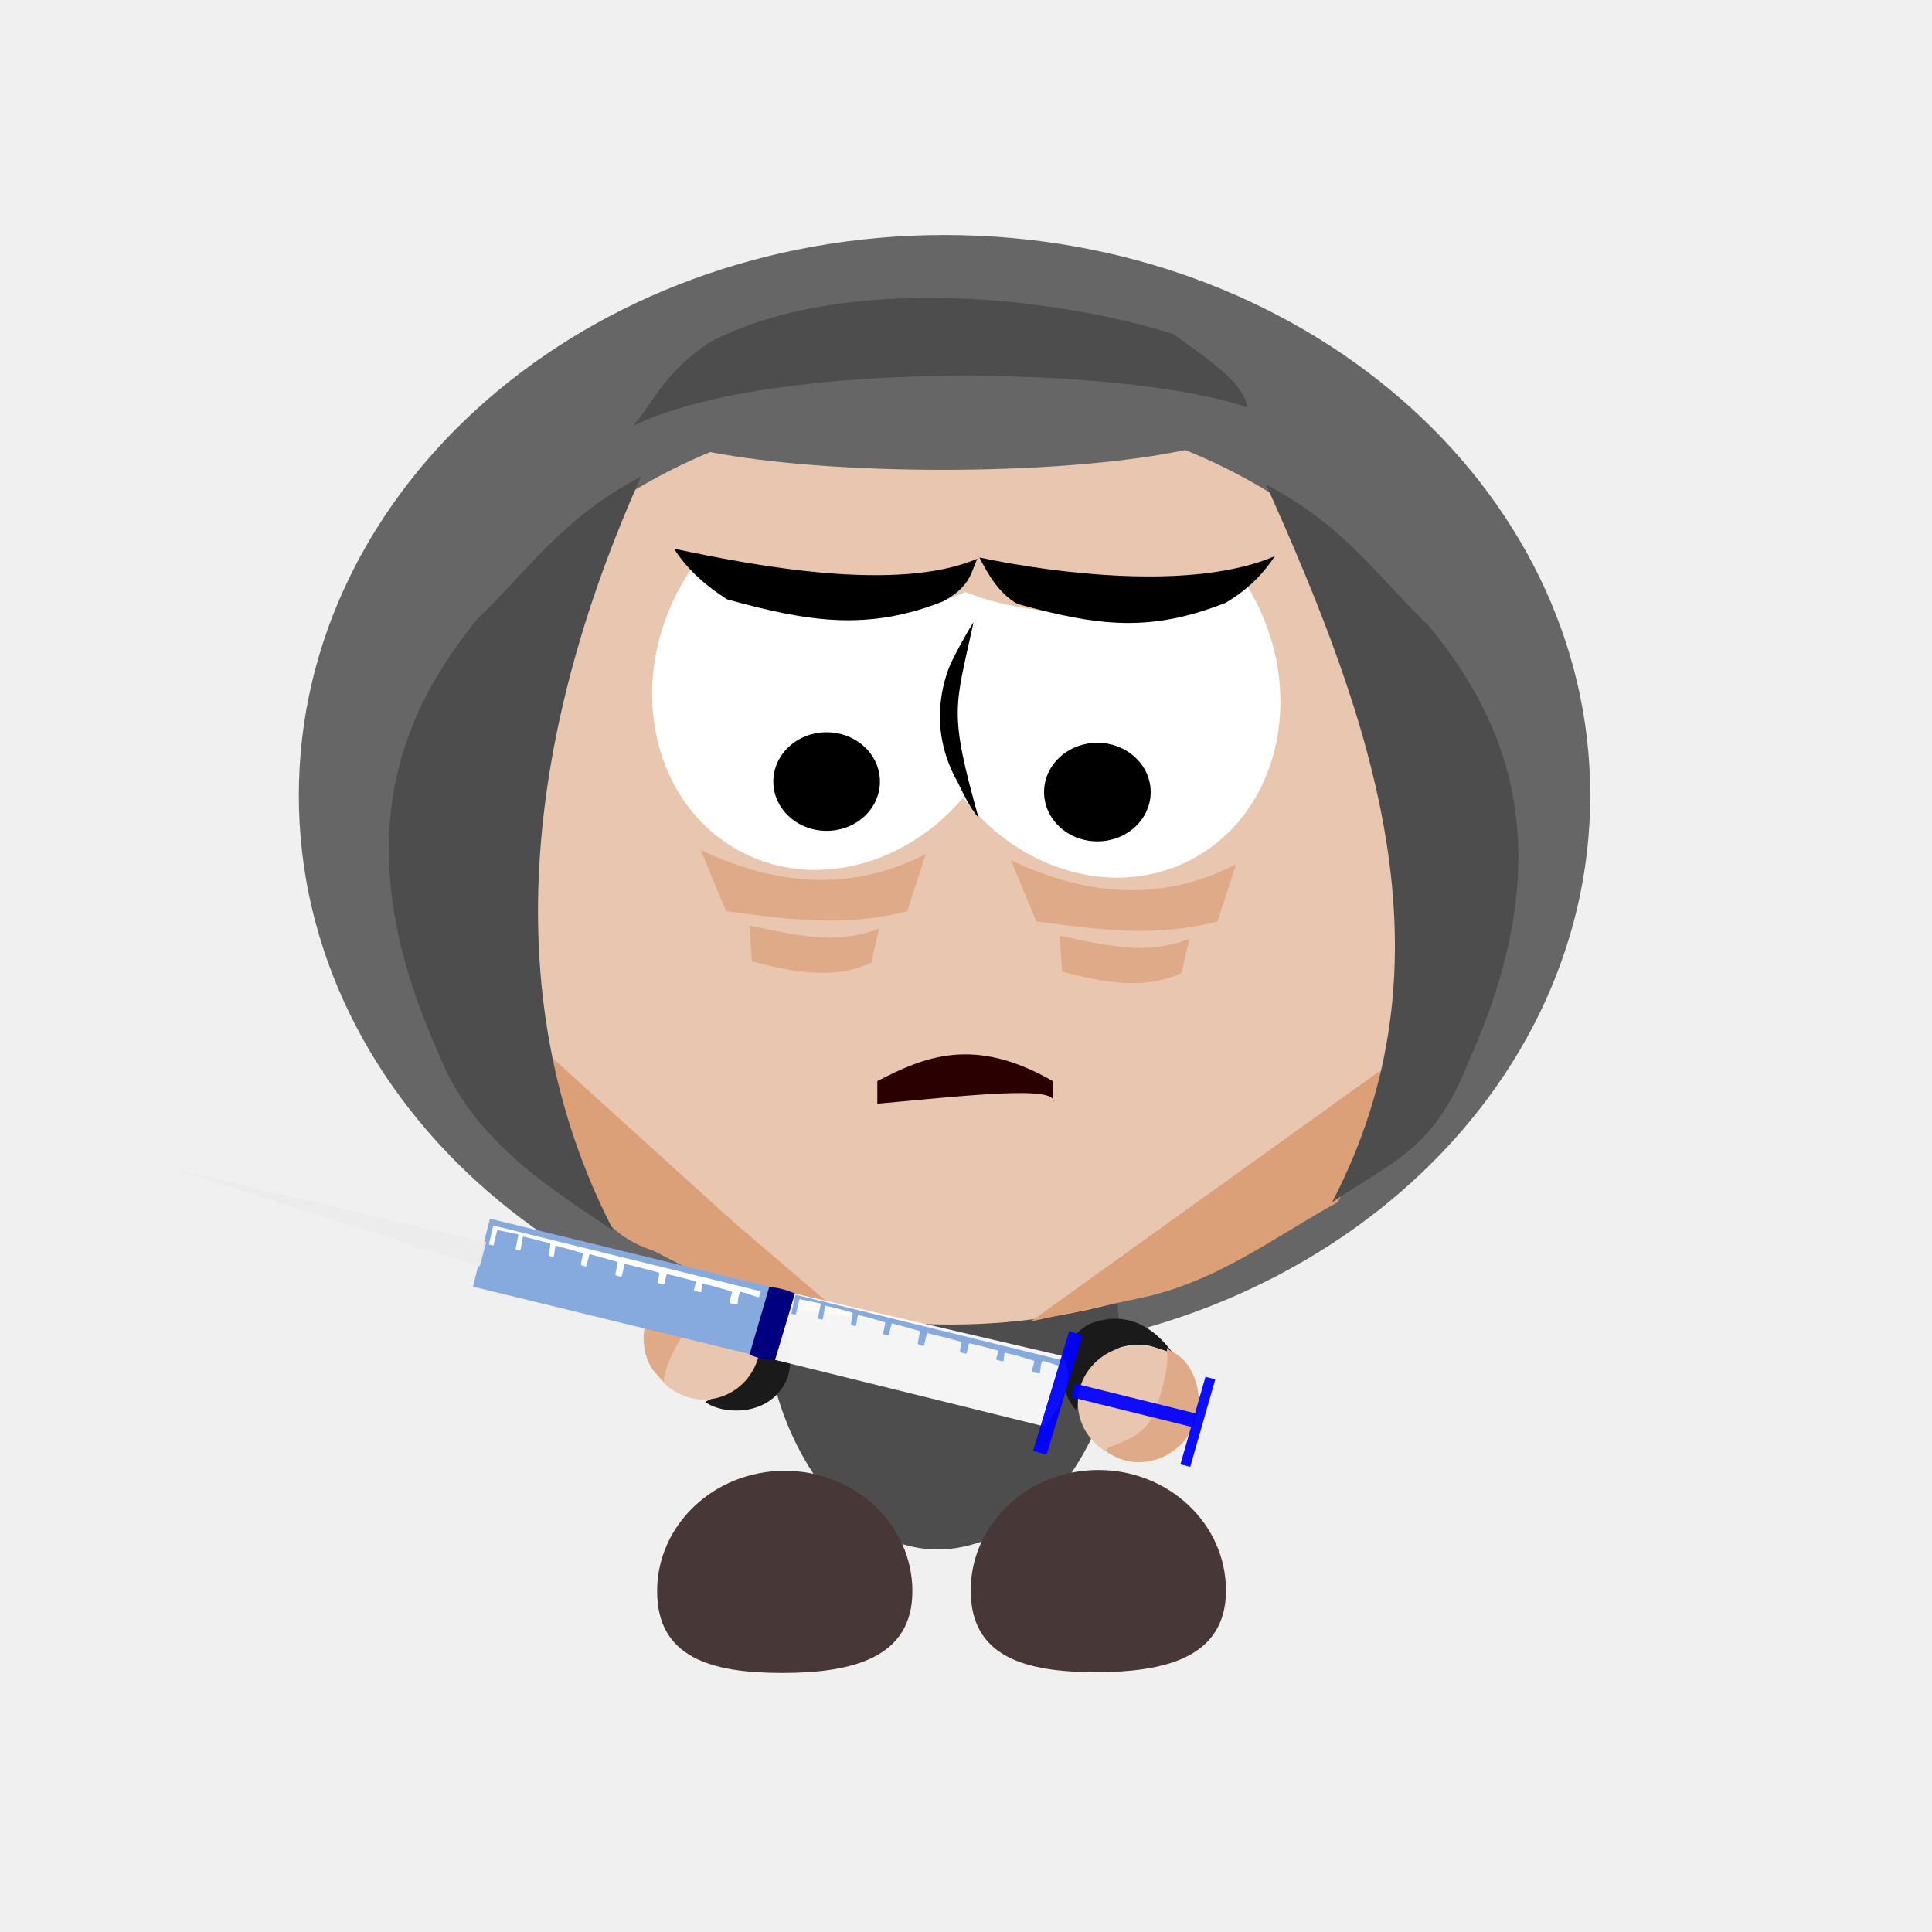
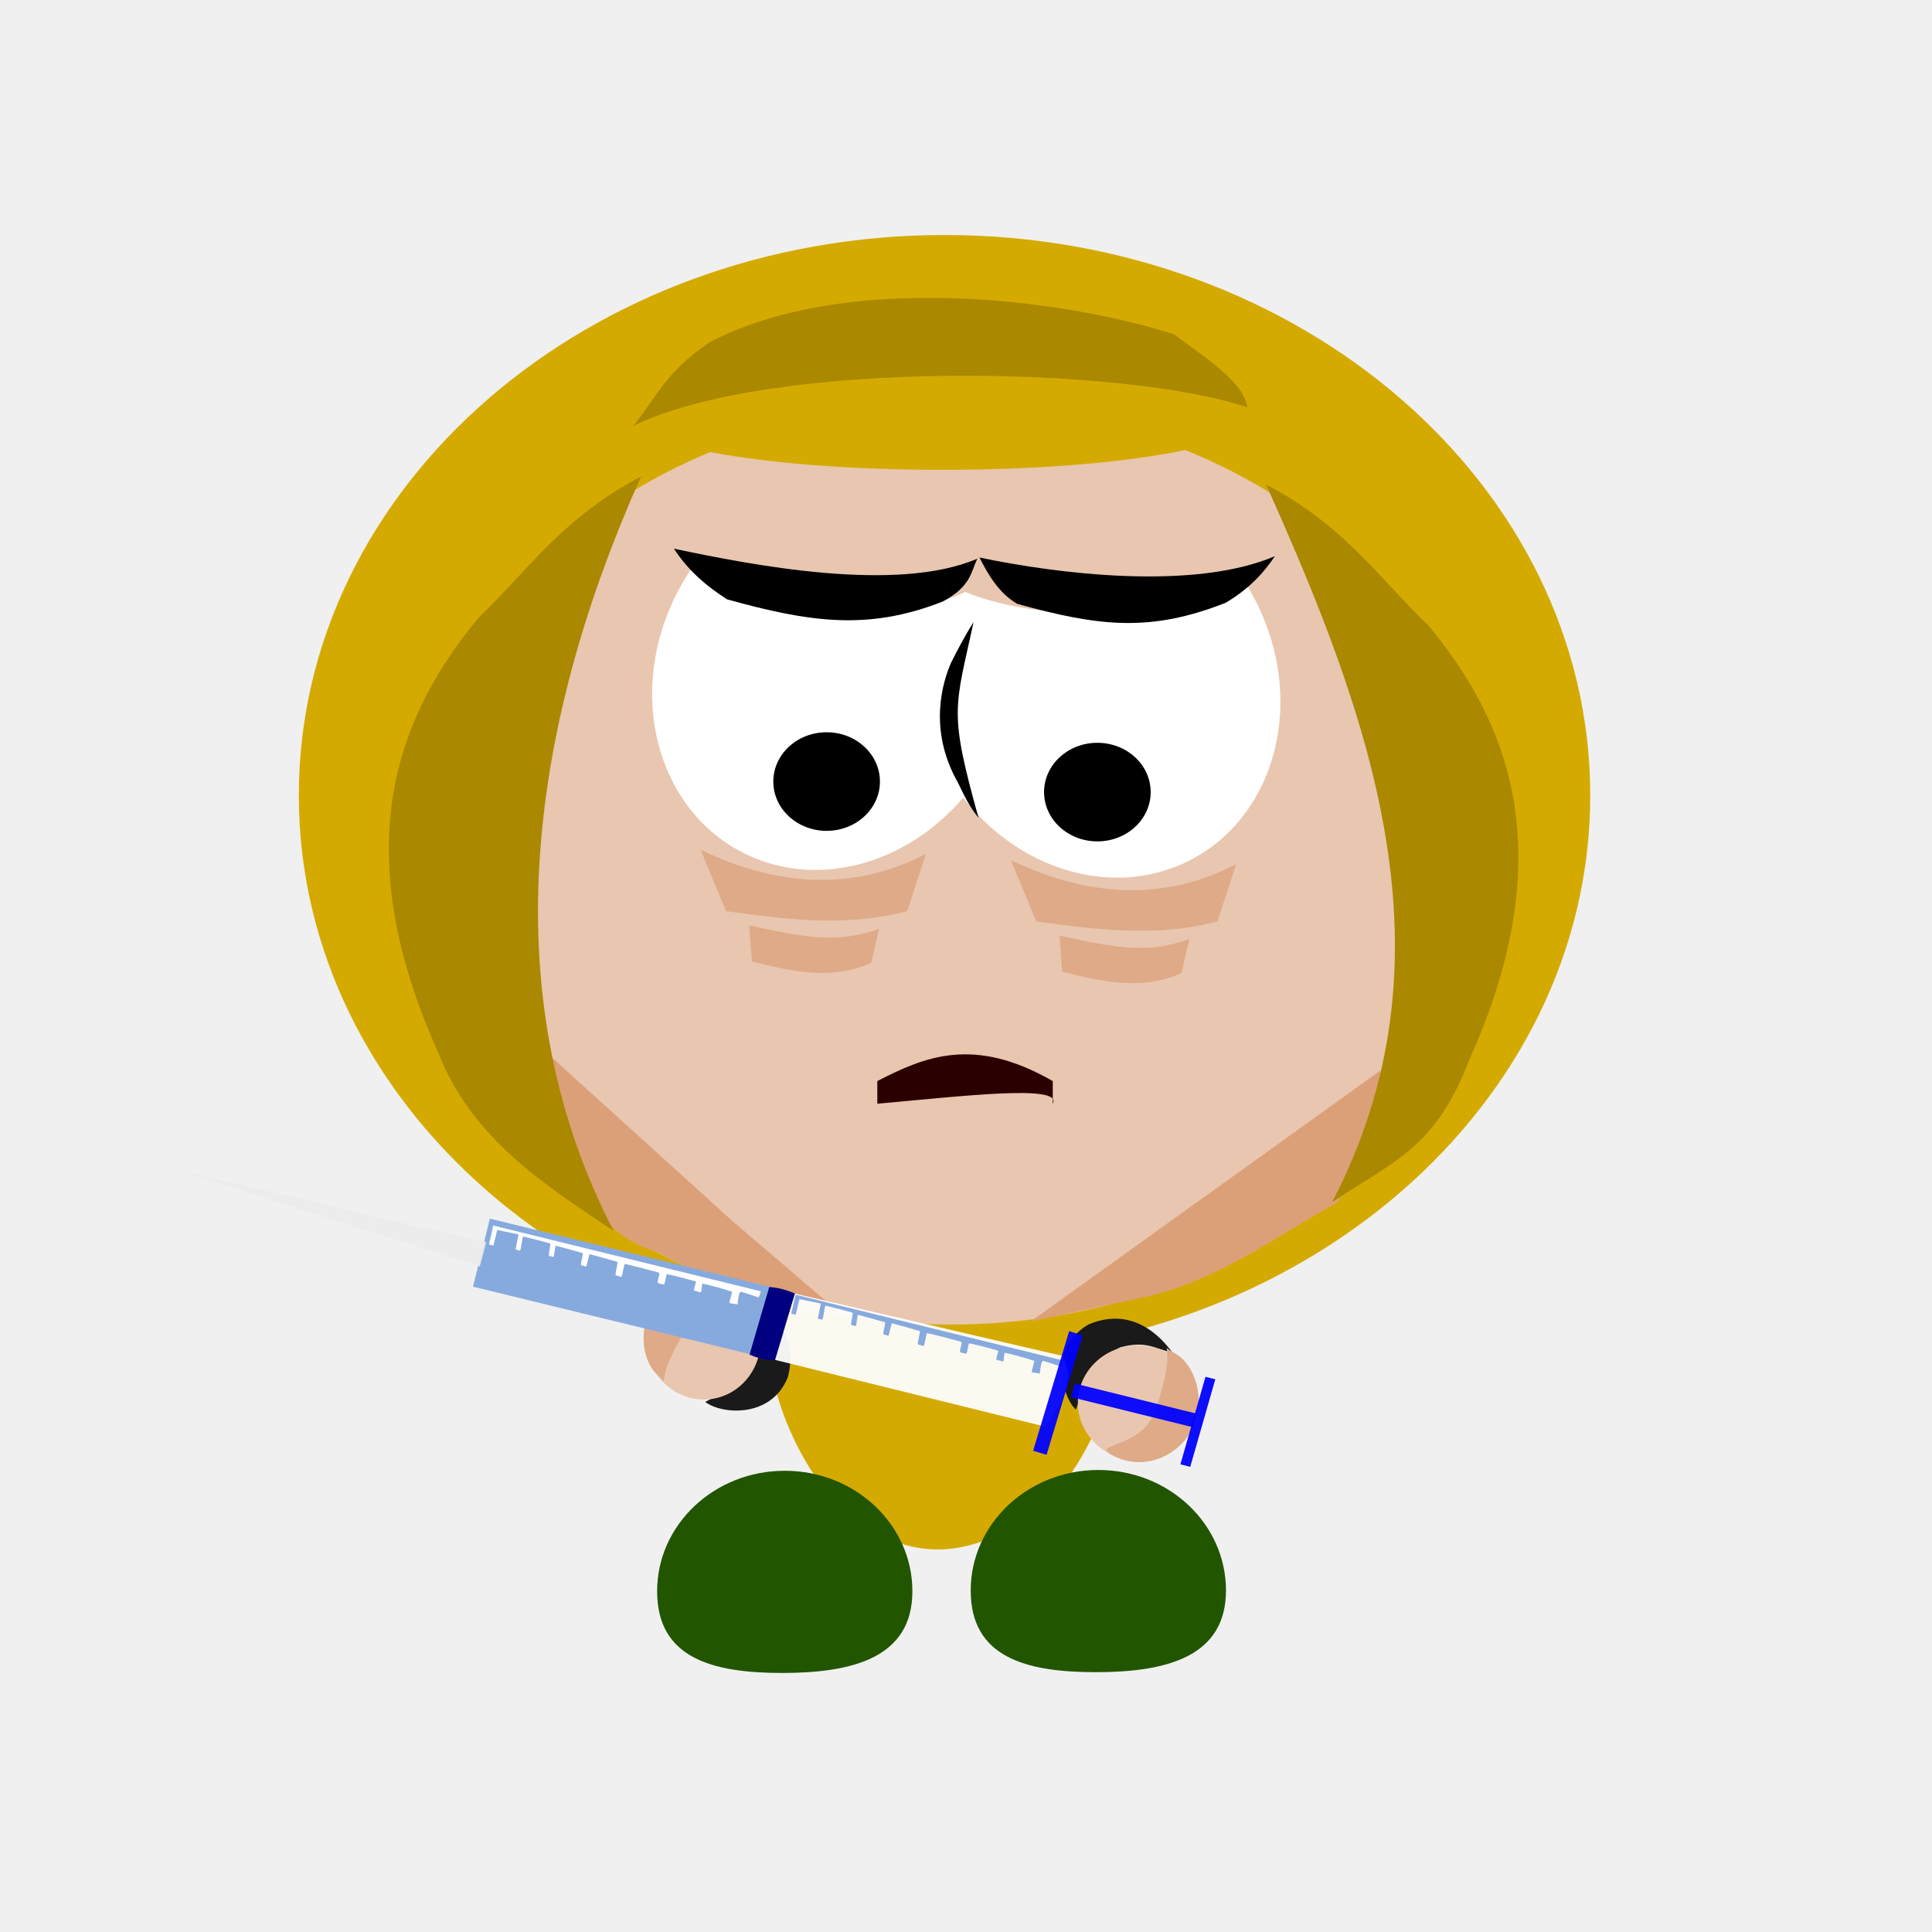
<svg xmlns="http://www.w3.org/2000/svg" width="64" height="64" id="svg3352" version="1.1" viewBox="0 0 64 64">
  <defs id="defs3354" />
  <g id="layer4">
-     <ellipse style="fill:#666666;fill-opacity:1" id="path4285" cx="31.289" cy="26.347" rx="21.39" ry="18.562" />
+     <ellipse style="fill:#d4aa00;fill-opacity:1" id="path4285" cx="31.289" cy="26.347" rx="21.39" ry="18.562" />
  </g>
  <g id="layer1">
-     <path style="color:#000000;clip-rule:nonzero;display:inline;overflow:visible;visibility:visible;opacity:1;isolation:auto;mix-blend-mode:normal;color-interpolation:sRGB;color-interpolation-filters:linearRGB;solid-color:#000000;solid-opacity:1;fill:#4d4d4d;fill-opacity:1;fill-rule:evenodd;stroke:#000000;stroke-width:0.095;stroke-linecap:butt;stroke-linejoin:bevel;stroke-miterlimit:4;stroke-dasharray:none;stroke-dashoffset:0;stroke-opacity:0;color-rendering:auto;image-rendering:auto;shape-rendering:auto;text-rendering:auto;enable-background:accumulate" d="m 25.629,42.276 c 1.659,-2.477 9.404,-3.052 11.185,-0.116 0.855,2.884 -0.625,6.131 -2.202,7.708 -1.936,1.481 -4.173,2.314 -6.722,0.116 -1.826,-1.816 -3.012,-5.249 -2.26,-7.708 z" id="rect3348" />
+     <path style="color:#000000;clip-rule:nonzero;display:inline;overflow:visible;visibility:visible;opacity:1;isolation:auto;mix-blend-mode:normal;color-interpolation:sRGB;color-interpolation-filters:linearRGB;solid-color:#000000;solid-opacity:1;fill:#d4aa00;fill-opacity:1;fill-rule:evenodd;stroke:#000000;stroke-width:0.095;stroke-linecap:butt;stroke-linejoin:bevel;stroke-miterlimit:4;stroke-dasharray:none;stroke-dashoffset:0;stroke-opacity:0;color-rendering:auto;image-rendering:auto;shape-rendering:auto;text-rendering:auto;enable-background:accumulate" d="m 25.629,42.276 c 1.659,-2.477 9.404,-3.052 11.185,-0.116 0.855,2.884 -0.625,6.131 -2.202,7.708 -1.936,1.481 -4.173,2.314 -6.722,0.116 -1.826,-1.816 -3.012,-5.249 -2.26,-7.708 z" id="rect3348" />
  </g>
  <g id="layer7">
    <ellipse style="color:#000000;clip-rule:nonzero;display:inline;overflow:visible;visibility:visible;opacity:1;isolation:auto;mix-blend-mode:normal;color-interpolation:sRGB;color-interpolation-filters:linearRGB;solid-color:#000000;solid-opacity:1;fill:#e9c6af;fill-opacity:1;fill-rule:evenodd;stroke:#000000;stroke-width:0.168;stroke-linecap:butt;stroke-linejoin:bevel;stroke-miterlimit:4;stroke-dasharray:none;stroke-dashoffset:0;stroke-opacity:0;color-rendering:auto;image-rendering:auto;shape-rendering:auto;text-rendering:auto;enable-background:accumulate" id="path4597" cx="31.476" cy="28.649" rx="18.039" ry="15.229" />
-     <ellipse style="fill:#666666;fill-opacity:1" id="path4412" cx="31.223" cy="13.84" rx="10.231" ry="1.724" />
-     <path style="fill:#4d4d4d;fill-opacity:1" d="m 23.495,11.343 c 4.453,-2.33 11.549,-1.491 15.38,-0.274 1.08,0.795 2.322,1.582 2.446,2.428 -3.978,-1.369 -15.743,-1.626 -20.347,0.611 0.763,-0.909 1.02,-1.741 2.522,-2.764 z" id="rect4414" />
+     <ellipse style="fill:#d4aa00;fill-opacity:1" id="path4412" cx="31.223" cy="13.84" rx="10.231" ry="1.724" />
+     <path style="fill:#aa8800;fill-opacity:1" d="m 23.495,11.343 c 4.453,-2.33 11.549,-1.491 15.38,-0.274 1.08,0.795 2.322,1.582 2.446,2.428 -3.978,-1.369 -15.743,-1.626 -20.347,0.611 0.763,-0.909 1.02,-1.741 2.522,-2.764 z" id="rect4414" />
    <path style="fill:#dca079;fill-opacity:1" d="m 18.203,34.958 6.048,5.48 3.624,3.102 c -2.268,-0.1 -4.216,-1.05 -6.136,-2.077 -2.819,-0.856 -2.969,-3.847 -3.536,-6.505 z" id="rect4530" />
    <path style="fill:#dca079;fill-opacity:1" d="m 34.149,43.773 11.576,-8.309 c -0.041,1.598 -0.675,2.998 -1.414,4.362 -2.124,1.166 -4.028,2.661 -6.582,3.182 z" id="rect4532" />
  </g>
  <g id="layer8">
    <ellipse style="color:#000000;clip-rule:nonzero;display:inline;overflow:visible;visibility:visible;opacity:1;isolation:auto;mix-blend-mode:normal;color-interpolation:sRGB;color-interpolation-filters:linearRGB;solid-color:#000000;solid-opacity:1;fill:#ffffff;fill-opacity:1;fill-rule:evenodd;stroke:#000000;stroke-width:1.715;stroke-linecap:butt;stroke-linejoin:bevel;stroke-miterlimit:4;stroke-dasharray:none;stroke-dashoffset:0;stroke-opacity:0;color-rendering:auto;image-rendering:auto;shape-rendering:auto;text-rendering:auto;enable-background:accumulate" id="path3655" cx="34.824" cy="7.042" rx="5.863" ry="6.66" transform="matrix(0.8871552,0.4614712,-0.4614712,0.8871552,0,0)" />
    <ellipse style="color:#000000;clip-rule:nonzero;display:inline;overflow:visible;visibility:visible;opacity:1;isolation:auto;mix-blend-mode:normal;color-interpolation:sRGB;color-interpolation-filters:linearRGB;solid-color:#000000;solid-opacity:1;fill:#000000;fill-opacity:1;fill-rule:evenodd;stroke:#000000;stroke-width:1.377;stroke-linecap:butt;stroke-linejoin:bevel;stroke-miterlimit:4;stroke-dasharray:none;stroke-dashoffset:0;stroke-opacity:0;color-rendering:auto;image-rendering:auto;shape-rendering:auto;text-rendering:auto;enable-background:accumulate" id="path3676" cx="27.383" cy="25.89" rx="1.766" ry="1.633" />
  </g>
  <g id="layer9">
    <ellipse style="color:#000000;clip-rule:nonzero;display:inline;overflow:visible;visibility:visible;opacity:1;isolation:auto;mix-blend-mode:normal;color-interpolation:sRGB;color-interpolation-filters:linearRGB;solid-color:#000000;solid-opacity:1;fill:#ffffff;fill-opacity:1;fill-rule:evenodd;stroke:#000000;stroke-width:1.715;stroke-linecap:butt;stroke-linejoin:bevel;stroke-miterlimit:4;stroke-dasharray:none;stroke-dashoffset:0;stroke-opacity:0;color-rendering:auto;image-rendering:auto;shape-rendering:auto;text-rendering:auto;enable-background:accumulate" id="path3655-0" cx="-21.852" cy="36.811" rx="5.863" ry="6.66" transform="matrix(-0.8871552,0.4614712,0.4614712,0.8871552,0,0)" />
    <path style="color:#000000;clip-rule:nonzero;display:inline;overflow:visible;visibility:visible;opacity:1;isolation:auto;mix-blend-mode:normal;color-interpolation:sRGB;color-interpolation-filters:linearRGB;solid-color:#000000;solid-opacity:1;fill:#000000;fill-opacity:1;fill-rule:evenodd;stroke:#000000;stroke-width:2.18;stroke-linecap:butt;stroke-linejoin:bevel;stroke-miterlimit:4;stroke-dasharray:none;stroke-dashoffset:0;stroke-opacity:0;color-rendering:auto;image-rendering:auto;shape-rendering:auto;text-rendering:auto;enable-background:accumulate" d="m 31.5,21.964 c 0.206,-0.415 0.484,-0.941 0.751,-1.356 -0.621,2.868 -0.83,2.925 0.164,6.481 -0.29,-0.357 -0.42,-0.619 -0.688,-1.174 -1.011,-1.784 -0.472,-3.383 -0.227,-3.951 z" id="rect3673" />
    <ellipse style="fill:#e9c6af;fill-opacity:1" id="path4466" cx="36.372" cy="18.171" rx="5.878" ry="2.166" />
    <ellipse style="fill:#e9c6af;fill-opacity:1" id="path4464" cx="27.966" cy="18.071" rx="5.392" ry="2.298" />
    <path style="fill:#000000;fill-opacity:1" d="m 32.446,18.468 c 2.58,0.543 7.099,1.107 9.785,-0.044 -0.363,0.549 -0.845,1.075 -1.623,1.541 -2.491,0.985 -4.195,0.791 -6.902,0.041 -0.609,-0.338 -0.984,-0.991 -1.26,-1.538 z" id="rect4487" />
    <path style="fill:#000000;fill-opacity:1" d="m 22.325,18.176 c 2.58,0.543 7.365,1.482 10.051,0.331 -0.223,0.463 -0.213,0.914 -1.139,1.416 -2.491,0.985 -4.445,0.682 -7.152,-0.069 -0.636,-0.411 -1.248,-0.896 -1.76,-1.678 z" id="rect4487-5" />
    <path style="fill:#2b0000;fill-opacity:1" d="m 29.062,35.812 c 1.573,-0.81 3.199,-1.502 5.812,0 l 0,0.75 c 0.345,-0.652 -2.997,-0.251 -5.812,0 z" id="rect4527" />
  </g>
  <g id="layer6">
-     <path style="color:#000000;clip-rule:nonzero;display:inline;overflow:visible;visibility:visible;opacity:1;isolation:auto;mix-blend-mode:normal;color-interpolation:sRGB;color-interpolation-filters:linearRGB;solid-color:#000000;solid-opacity:1;fill:#483737;fill-opacity:1;fill-rule:evenodd;stroke:#000000;stroke-width:0.104;stroke-linecap:butt;stroke-linejoin:bevel;stroke-miterlimit:4;stroke-dasharray:none;stroke-dashoffset:0;stroke-opacity:0;color-rendering:auto;image-rendering:auto;shape-rendering:auto;text-rendering:auto;enable-background:accumulate" d="m 40.612,52.686 c 0,2.204 -1.98,2.707 -4.315,2.707 -2.335,0 -4.141,-0.503 -4.141,-2.707 0,-2.204 1.893,-3.991 4.228,-3.991 2.335,0 4.228,1.787 4.228,3.991 z" id="path3522-1" />
+     <path style="color:#000000;clip-rule:nonzero;display:inline;overflow:visible;visibility:visible;opacity:1;isolation:auto;mix-blend-mode:normal;color-interpolation:sRGB;color-interpolation-filters:linearRGB;solid-color:#000000;solid-opacity:1;fill:#225500;fill-opacity:1;fill-rule:evenodd;stroke:#000000;stroke-width:0.104;stroke-linecap:butt;stroke-linejoin:bevel;stroke-miterlimit:4;stroke-dasharray:none;stroke-dashoffset:0;stroke-opacity:0;color-rendering:auto;image-rendering:auto;shape-rendering:auto;text-rendering:auto;enable-background:accumulate" d="m 40.612,52.686 c 0,2.204 -1.98,2.707 -4.315,2.707 -2.335,0 -4.141,-0.503 -4.141,-2.707 0,-2.204 1.893,-3.991 4.228,-3.991 2.335,0 4.228,1.787 4.228,3.991 z" id="path3522-1" />
    <ellipse style="color:#000000;clip-rule:nonzero;display:inline;overflow:visible;visibility:visible;opacity:1;isolation:auto;mix-blend-mode:normal;color-interpolation:sRGB;color-interpolation-filters:linearRGB;solid-color:#000000;solid-opacity:1;fill:#000000;fill-opacity:1;fill-rule:evenodd;stroke:#000000;stroke-width:1.377;stroke-linecap:butt;stroke-linejoin:bevel;stroke-miterlimit:4;stroke-dasharray:none;stroke-dashoffset:0;stroke-opacity:0;color-rendering:auto;image-rendering:auto;shape-rendering:auto;text-rendering:auto;enable-background:accumulate" id="path3676-9" cx="36.352" cy="26.239" rx="1.766" ry="1.633" />
  </g>
  <g id="layer5">
-     <path style="color:#000000;clip-rule:nonzero;display:inline;overflow:visible;visibility:visible;opacity:1;isolation:auto;mix-blend-mode:normal;color-interpolation:sRGB;color-interpolation-filters:linearRGB;solid-color:#000000;solid-opacity:1;fill:#483737;fill-opacity:1;fill-rule:evenodd;stroke:#000000;stroke-width:0.104;stroke-linecap:butt;stroke-linejoin:bevel;stroke-miterlimit:4;stroke-dasharray:none;stroke-dashoffset:0;stroke-opacity:0;color-rendering:auto;image-rendering:auto;shape-rendering:auto;text-rendering:auto;enable-background:accumulate" d="m 30.224,52.712 c 0,2.204 -1.98,2.707 -4.315,2.707 -2.335,0 -4.141,-0.503 -4.141,-2.707 0,-2.204 1.893,-3.991 4.228,-3.991 2.335,0 4.228,1.787 4.228,3.991 z" id="path3522" />
+     <path style="color:#000000;clip-rule:nonzero;display:inline;overflow:visible;visibility:visible;opacity:1;isolation:auto;mix-blend-mode:normal;color-interpolation:sRGB;color-interpolation-filters:linearRGB;solid-color:#000000;solid-opacity:1;fill:#225500;fill-opacity:1;fill-rule:evenodd;stroke:#000000;stroke-width:0.104;stroke-linecap:butt;stroke-linejoin:bevel;stroke-miterlimit:4;stroke-dasharray:none;stroke-dashoffset:0;stroke-opacity:0;color-rendering:auto;image-rendering:auto;shape-rendering:auto;text-rendering:auto;enable-background:accumulate" d="m 30.224,52.712 c 0,2.204 -1.98,2.707 -4.315,2.707 -2.335,0 -4.141,-0.503 -4.141,-2.707 0,-2.204 1.893,-3.991 4.228,-3.991 2.335,0 4.228,1.787 4.228,3.991 z" id="path3522" />
  </g>
  <g id="layer3">
    <path style="color:#000000;clip-rule:nonzero;display:inline;overflow:visible;visibility:visible;opacity:1;isolation:auto;mix-blend-mode:normal;color-interpolation:sRGB;color-interpolation-filters:linearRGB;solid-color:#000000;solid-opacity:1;fill:#1a1a1a;fill-opacity:1;fill-rule:evenodd;stroke:#000000;stroke-width:0.076;stroke-linecap:butt;stroke-linejoin:bevel;stroke-miterlimit:4;stroke-dasharray:none;stroke-dashoffset:0;stroke-opacity:0;color-rendering:auto;image-rendering:auto;shape-rendering:auto;text-rendering:auto;enable-background:accumulate" d="m 38.847,44.816 c -1.099,-1.493 -2.294,-1.159 -2.797,-0.936 -1.254,0.725 -0.911,2.33 -0.411,2.819 0.147,-0.444 0.602,-1.673 1.474,-2.066 0.85,-0.231 1.127,0.036 1.733,0.183 z" id="rect3351-6" />
    <ellipse style="color:#000000;clip-rule:nonzero;display:inline;overflow:visible;visibility:visible;opacity:1;isolation:auto;mix-blend-mode:normal;color-interpolation:sRGB;color-interpolation-filters:linearRGB;solid-color:#000000;solid-opacity:1;fill:#e9c6af;fill-opacity:1;fill-rule:evenodd;stroke:#000000;stroke-width:0.06;stroke-linecap:butt;stroke-linejoin:bevel;stroke-miterlimit:4;stroke-dasharray:none;stroke-dashoffset:0;stroke-opacity:0;color-rendering:auto;image-rendering:auto;shape-rendering:auto;text-rendering:auto;enable-background:accumulate" id="path3370-3-8-4" cx="-37.702" cy="46.473" rx="1.996" ry="1.907" transform="scale(-1,1)" />
  </g>
  <g id="layer2">
    <path style="color:#000000;clip-rule:nonzero;display:inline;overflow:visible;visibility:visible;opacity:1;isolation:auto;mix-blend-mode:normal;color-interpolation:sRGB;color-interpolation-filters:linearRGB;solid-color:#000000;solid-opacity:1;fill:#1a1a1a;fill-opacity:1;fill-rule:evenodd;stroke:#000000;stroke-width:0.076;stroke-linecap:butt;stroke-linejoin:bevel;stroke-miterlimit:4;stroke-dasharray:none;stroke-dashoffset:0;stroke-opacity:0;color-rendering:auto;image-rendering:auto;shape-rendering:auto;text-rendering:auto;enable-background:accumulate" d="m 24.769,42.997 c 1.634,0.876 1.474,2.106 1.324,2.635 -0.54,1.345 -2.177,1.233 -2.732,0.808 0.418,-0.209 1.57,-0.834 1.835,-1.753 0.107,-0.875 -0.196,-1.11 -0.428,-1.69 z" id="rect3351" />
    <ellipse style="color:#000000;clip-rule:nonzero;display:inline;overflow:visible;visibility:visible;opacity:1;isolation:auto;mix-blend-mode:normal;color-interpolation:sRGB;color-interpolation-filters:linearRGB;solid-color:#000000;solid-opacity:1;fill:#e9c6af;fill-opacity:1;fill-rule:evenodd;stroke:#000000;stroke-width:0.06;stroke-linecap:butt;stroke-linejoin:bevel;stroke-miterlimit:4;stroke-dasharray:none;stroke-dashoffset:0;stroke-opacity:0;color-rendering:auto;image-rendering:auto;shape-rendering:auto;text-rendering:auto;enable-background:accumulate" id="path3370-3-8" cx="47.231" cy="-16.738" rx="1.996" ry="1.907" transform="matrix(0.1423683,0.9898138,-0.9898138,0.1423683,0,0)" />
  </g>
  <g id="layer12">
    <path style="color:#000000;clip-rule:nonzero;display:inline;overflow:visible;visibility:visible;opacity:1;isolation:auto;mix-blend-mode:normal;color-interpolation:sRGB;color-interpolation-filters:linearRGB;solid-color:#000000;solid-opacity:1;fill:#deaa87;fill-opacity:1;fill-rule:evenodd;stroke:#000000;stroke-width:1.691;stroke-linecap:butt;stroke-linejoin:bevel;stroke-miterlimit:4;stroke-dasharray:none;stroke-dashoffset:0;stroke-opacity:0;color-rendering:auto;image-rendering:auto;shape-rendering:auto;text-rendering:auto;enable-background:accumulate" d="m 21.774,45.538 c -0.532,-0.469 -0.726,-1.788 0.15,-2.69 0.61,-0.628 1.843,-0.899 2.72,-0.046 0.508,0.494 -1.036,-0.044 -1.745,0.994 -1.421,2.08 -0.59,2.213 -1.125,1.742 z" id="path3802" />
    <path style="color:#000000;clip-rule:nonzero;display:inline;overflow:visible;visibility:visible;opacity:1;isolation:auto;mix-blend-mode:normal;color-interpolation:sRGB;color-interpolation-filters:linearRGB;solid-color:#000000;solid-opacity:1;fill:#deaa87;fill-opacity:1;fill-rule:evenodd;stroke:#000000;stroke-width:1.691;stroke-linecap:butt;stroke-linejoin:bevel;stroke-miterlimit:4;stroke-dasharray:none;stroke-dashoffset:0;stroke-opacity:0;color-rendering:auto;image-rendering:auto;shape-rendering:auto;text-rendering:auto;enable-background:accumulate" d="m 38.91,44.823 c 0.63,0.325 1.139,1.557 0.508,2.646 -0.439,0.757 -1.569,1.32 -2.627,0.706 -0.613,-0.356 1.016,-0.21 1.451,-1.388 0.873,-2.363 0.035,-2.29 0.668,-1.963 z" id="path3802-5" />
  </g>
  <g id="layer10">
-     <path style="fill:#4d4d4d;fill-opacity:1" d="m 41.94,16.049 c 2.623,1.378 3.727,3.094 5.392,4.685 2.538,3.088 4.489,7.389 1.326,14.407 -1.142,2.951 -2.513,3.316 -4.53,4.685 4.178,-8.03 1.342,-15.911 -2.188,-23.776 z" id="rect4326" />
-     <path style="fill:#4d4d4d;fill-opacity:1" d="m 21.238,15.784 c -2.623,1.378 -3.727,3.094 -5.392,4.685 -2.538,3.088 -4.489,7.389 -1.326,14.407 1.142,2.951 3.794,4.535 5.811,5.903 -4.178,-8.03 -2.623,-17.129 0.906,-24.995 z" id="rect4326-8" />
+     <path style="fill:#aa8800;fill-opacity:1" d="m 41.94,16.049 c 2.623,1.378 3.727,3.094 5.392,4.685 2.538,3.088 4.489,7.389 1.326,14.407 -1.142,2.951 -2.513,3.316 -4.53,4.685 4.178,-8.03 1.342,-15.911 -2.188,-23.776 z" id="rect4326" />
+     <path style="fill:#aa8800;fill-opacity:1" d="m 21.238,15.784 c -2.623,1.378 -3.727,3.094 -5.392,4.685 -2.538,3.088 -4.489,7.389 -1.326,14.407 1.142,2.951 3.794,4.535 5.811,5.903 -4.178,-8.03 -2.623,-17.129 0.906,-24.995 z" id="rect4326-8" />
    <path style="fill:#deaa87;fill-opacity:1" d="m 23.211,28.154 c 2.728,1.304 5.203,1.302 7.46,0.133 l -0.619,1.897 c -2.039,0.538 -4.02,0.266 -6.001,0 z" id="rect4355" />
    <path style="fill:#deaa87;fill-opacity:1" d="m 24.82,30.657 c 1.76,0.375 2.896,0.628 4.3,0.11 l -0.259,1.124 c -1.29,0.601 -2.698,0.277 -3.952,-0.044 z" id="rect4355-9" />
    <path style="fill:#deaa87;fill-opacity:1" d="m 33.489,28.494 c 2.728,1.304 5.203,1.302 7.46,0.133 l -0.619,1.897 c -2.039,0.538 -4.02,0.266 -6.001,0 z" id="rect4355-0" />
    <path style="fill:#deaa87;fill-opacity:1" d="m 35.098,30.997 c 1.76,0.375 2.896,0.628 4.3,0.11 l -0.259,1.124 c -1.29,0.601 -2.698,0.277 -3.952,-0.044 z" id="rect4355-9-9" />
  </g>
  <g id="layer11">
    <rect style="fill:#87aade;fill-opacity:1" id="rect4536" width="2.322" height="9.571" x="-37.702" y="25.467" transform="matrix(0.2406869,-0.9706028,0.9715689,0.2367571,0,0)" />
    <path style="fill:#ffffff;fill-opacity:1" d="m 16.339,40.598 8.866,2.179 -0.07,0.199 c -0.113,-0.027 -0.397,-0.135 -0.593,-0.185 -0.075,-0.019 -0.11,0.421 -0.11,0.421 -0.098,-0.025 -0.175,-0.02 -0.262,-0.048 -0.035,-0.011 0.106,-0.366 0.071,-0.377 -0.317,-0.1 -0.654,-0.201 -0.965,-0.265 -0.035,-0.007 -0.028,0.296 -0.063,0.288 -0.073,-0.017 -0.145,-0.035 -0.215,-0.055 -0.046,-0.013 0.09,-0.294 0.044,-0.307 -0.327,-0.093 -0.647,-0.178 -0.939,-0.238 -0.052,-0.011 -0.066,0.354 -0.117,0.342 -0.106,-0.024 -0.072,-0.012 -0.173,-0.04 -0.087,-0.024 0.087,-0.335 0.002,-0.358 -0.4,-0.11 -0.778,-0.209 -1.112,-0.286 -0.031,-0.007 -0.093,0.437 -0.122,0.43 -0.088,-0.021 -0.098,-0.029 -0.179,-0.052 -0.052,-0.015 0.093,-0.433 0.043,-0.447 -0.395,-0.112 -0.711,-0.202 -0.906,-0.253 -0.035,-0.009 -0.096,0.421 -0.13,0.411 -0.051,-0.015 -0.102,-0.03 -0.153,-0.046 -0.047,-0.014 0.087,-0.389 0.041,-0.402 -0.232,-0.069 -0.651,-0.183 -0.876,-0.241 -0.049,-0.013 -0.05,0.383 -0.099,0.37 -0.045,-0.013 -0.091,-0.026 -0.136,-0.039 -0.034,-0.01 0.073,-0.398 0.039,-0.407 -0.295,-0.083 -0.592,-0.161 -0.89,-0.231 -0.04,-0.009 -0.072,0.474 -0.112,0.465 -0.048,-0.011 -0.097,-0.023 -0.145,-0.034 l 0.098,-0.501 -0.705,-0.147 -0.125,0.516 -0.149,-0.035 z" id="rect4538" />
    <path style="fill:#000080;fill-opacity:1" d="m 24.829,44.871 0.653,-2.236 c 0.306,0.017 0.586,0.102 0.855,0.216 l -0.66,2.205 c -0.299,0.006 -0.58,-0.066 -0.848,-0.185 z" id="rect4541" />
    <path style="fill:#ffffff;fill-opacity:0.941" d="m 26.334,42.853 8.852,2.061 c 0.502,0.817 -0.059,1.58 -0.56,2.346 L 25.676,45.048 Z" id="rect4544" />
    <path style="fill:#87aade;fill-opacity:1" d="m 26.353,42.889 8.866,2.179 -0.07,0.199 c -0.113,-0.027 -0.397,-0.135 -0.593,-0.185 -0.075,-0.019 -0.11,0.421 -0.11,0.421 -0.098,-0.025 -0.175,-0.02 -0.262,-0.048 -0.035,-0.011 0.106,-0.366 0.071,-0.377 -0.317,-0.1 -0.654,-0.201 -0.965,-0.265 -0.035,-0.007 -0.028,0.296 -0.063,0.288 -0.073,-0.017 -0.145,-0.035 -0.215,-0.055 -0.046,-0.013 0.09,-0.294 0.044,-0.307 -0.327,-0.093 -0.647,-0.178 -0.939,-0.238 -0.052,-0.011 -0.066,0.354 -0.117,0.342 -0.106,-0.024 -0.072,-0.012 -0.173,-0.04 -0.087,-0.024 0.087,-0.335 0.002,-0.358 -0.4,-0.11 -0.778,-0.209 -1.112,-0.286 -0.031,-0.007 -0.093,0.437 -0.122,0.43 -0.088,-0.021 -0.098,-0.029 -0.179,-0.052 -0.052,-0.015 0.093,-0.433 0.043,-0.447 -0.395,-0.112 -0.711,-0.202 -0.906,-0.253 -0.035,-0.009 -0.096,0.421 -0.13,0.411 -0.051,-0.015 -0.102,-0.03 -0.153,-0.046 -0.047,-0.014 0.087,-0.389 0.041,-0.402 -0.232,-0.069 -0.651,-0.183 -0.876,-0.241 -0.049,-0.013 -0.05,0.383 -0.099,0.37 -0.045,-0.013 -0.091,-0.026 -0.136,-0.039 -0.034,-0.01 0.073,-0.398 0.039,-0.407 -0.295,-0.083 -0.592,-0.161 -0.89,-0.231 -0.04,-0.009 -0.072,0.474 -0.112,0.465 -0.048,-0.011 -0.097,-0.023 -0.145,-0.034 l 0.098,-0.501 -0.705,-0.147 -0.125,0.516 -0.149,-0.035 z" id="rect4538-5" />
    <rect style="fill:#0000ff;fill-opacity:0.941;stroke-width:0.4;stroke-miterlimit:4;stroke-dasharray:none" id="rect4562" width="4.138" height="0.466" x="-36.142" y="46.633" transform="matrix(0.2885021,-0.9574793,0.9574793,0.2885021,0,0)" />
    <rect style="fill:#0000ff;fill-opacity:0.941;stroke-width:0.4;stroke-miterlimit:4;stroke-dasharray:none" id="rect4562-3" width="4.138" height="0.466" x="45.564" y="35.942" transform="matrix(0.9707467,0.2401058,-0.2401058,0.9707467,0,0)" />
    <rect style="fill:#0000ff;fill-opacity:0.941;stroke-width:0.4;stroke-miterlimit:4;stroke-dasharray:none" id="rect4562-3-7" width="3.017" height="0.336" x="34.28" y="-51.305" transform="matrix(-0.2753886,0.961333,-0.9686958,-0.2482508,0,0)" />
    <path style="fill:#ececec;fill-opacity:0.941;stroke-width:0.4;stroke-miterlimit:4;stroke-dasharray:none" d="m 5.656,38.695 9.175,2.166 1.275,0.283 -0.213,0.812 z" id="rect4647" />
  </g>
</svg>
